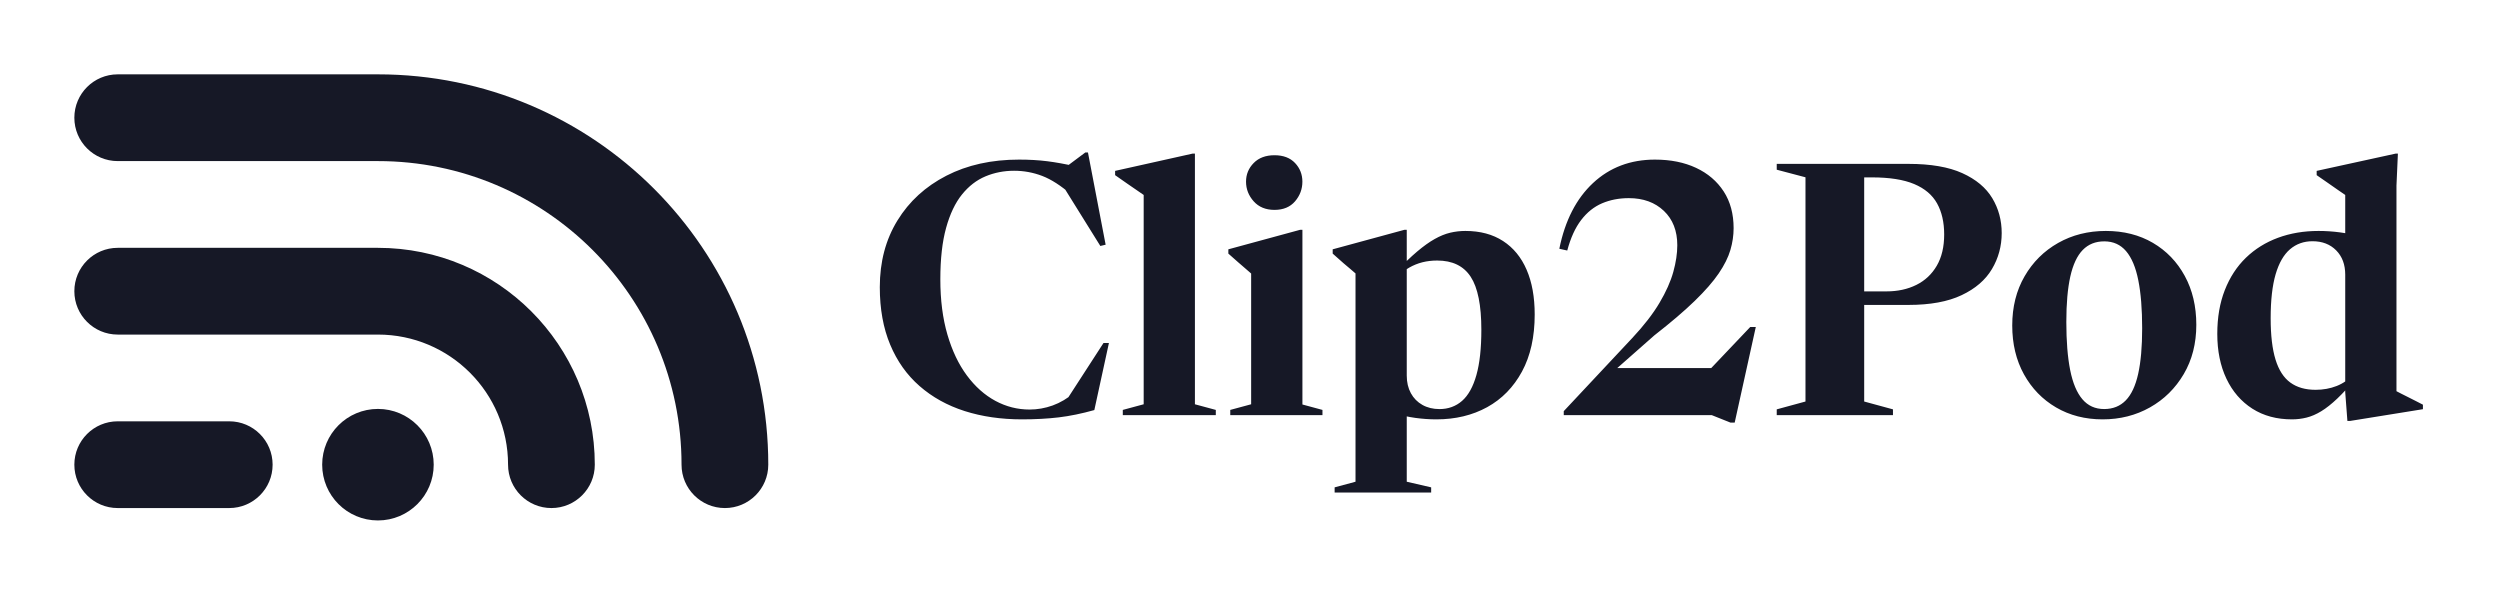
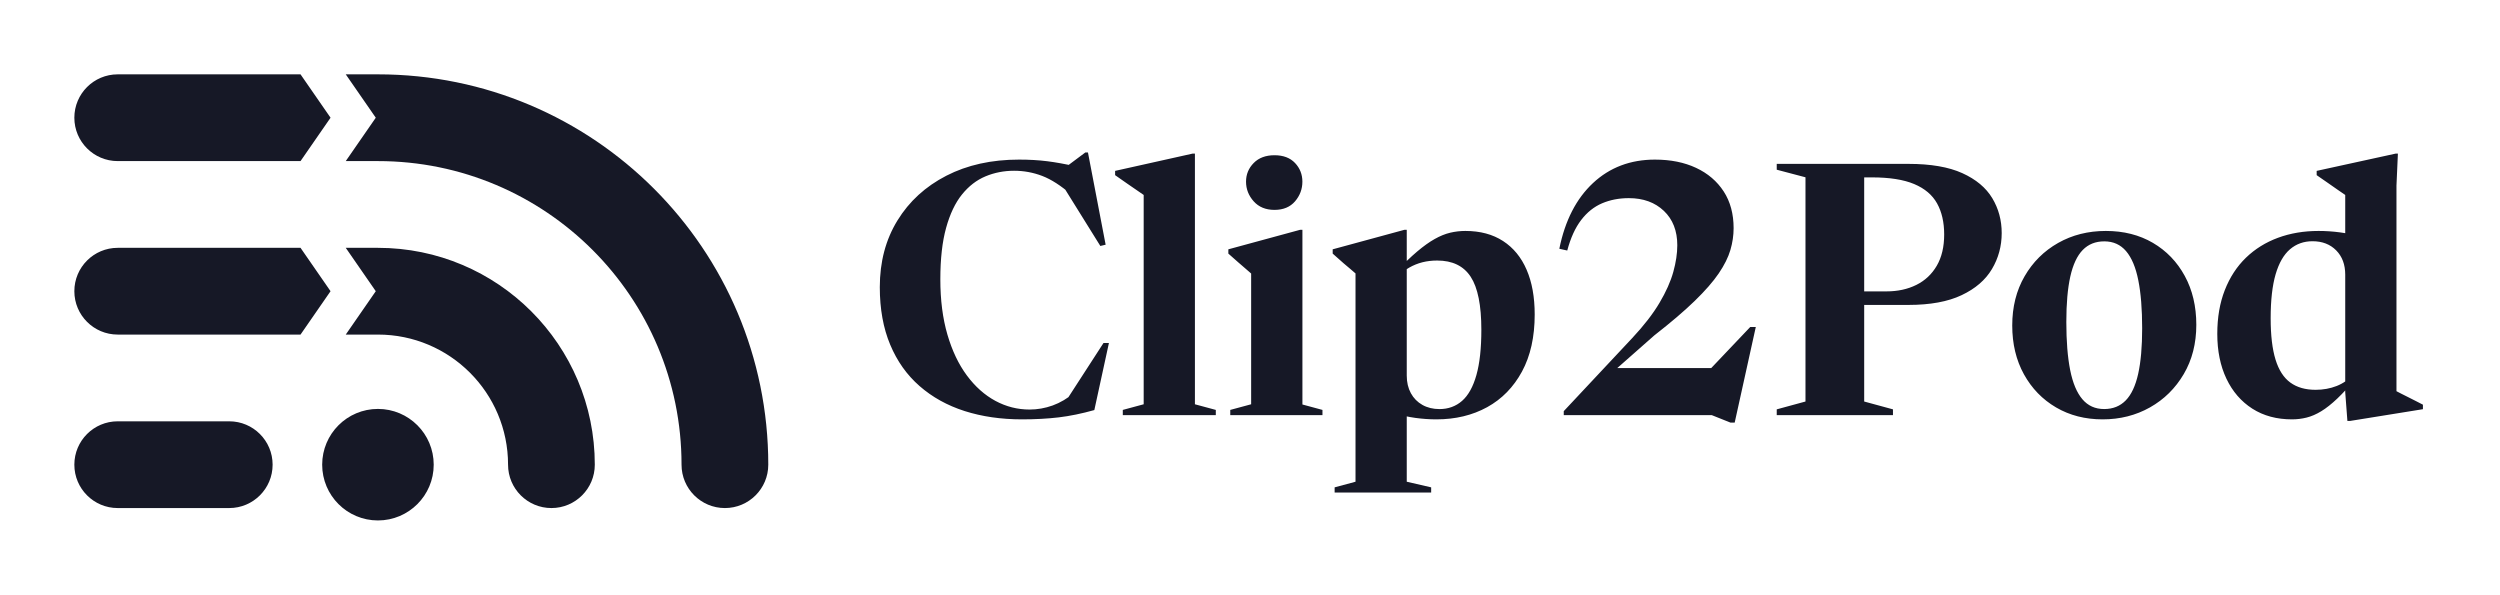
<svg xmlns="http://www.w3.org/2000/svg" viewBox="-8 29 807 192" width="807" height="192" role="img" aria-labelledby="t">
-   <path fill="#161826" d="M30 53H114A14 14 0 0 1 114 81H30A14 14 0 0 1 30 53ZM114 53A126 126 0 0 1 240 179A14 14 0 0 1 212 179A98 98 0 0 0 114 81ZM30 109H114A14 14 0 0 1 114 137H30A14 14 0 0 1 30 109ZM114 109A70 70 0 0 1 184 179A14 14 0 0 1 156 179A42 42 0 0 0 114 137ZM30 165H66A14 14 0 0 1 66 193H30A14 14 0 0 1 30 165ZM96 179A18 18 0 1 1 132 179A18 18 0 1 1 96 179Z" />
+   <path fill="#161826" d="M30 53H89.01L98.7 67L89.01 81H30A14 14 0 0 1 30 53ZM103.61 53H114A126 126 0 0 1 240 179A14 14 0 0 1 212 179A98 98 0 0 0 114 81H103.61L113.3 67ZM30 109H89.01L98.7 123L89.01 137H30A14 14 0 0 1 30 109ZM103.61 109H114A70 70 0 0 1 184 179A14 14 0 0 1 156 179A42 42 0 0 0 114 137H103.61L113.3 123ZM30 165H66A14 14 0 0 1 66 193H30A14 14 0 0 1 30 165ZM96 179A18 18 0 1 1 132 179A18 18 0 1 1 96 179Z" />
  <path fill="#161826" d="M324.35 161.2Q328.15 161.2 331.79 159.89Q335.44 158.58 338.91 155.67L336.24 158.21L348.21 139.72H349.96L345.25 161.37Q339.15 163.08 333.75 163.73Q328.35 164.37 321.89 164.37Q311.79 164.37 303.39 161.69Q294.99 159 288.84 153.62Q282.69 148.25 279.35 140.25Q276 132.26 276 121.68Q276 109.44 281.69 100.18Q287.37 90.92 297.49 85.72Q307.61 80.52 320.96 80.52Q325.86 80.52 330.01 81.04Q334.17 81.56 339.13 82.69L334.8 83.85L342.35 78.21H343.19L348.9 107.99L347.19 108.4L334.21 87.54L337.87 91.87Q332.81 87.47 328.43 85.79Q324.05 84.12 319.36 84.12Q314.44 84.12 310.13 85.92Q305.81 87.72 302.53 91.78Q299.26 95.83 297.4 102.56Q295.54 109.28 295.54 119.16Q295.54 129.18 297.82 136.99Q300.1 144.8 304.1 150.19Q308.11 155.59 313.31 158.4Q318.51 161.2 324.35 161.2ZM377.72 159.5 384.46 161.32V163H354.44V161.32L361.18 159.5V91.93Q360.44 91.42 359.12 90.51Q357.8 89.6 355.98 88.35Q354.17 87.09 351.96 85.54V84.16L376.94 78.59H377.72V89.52ZM403.4 96.75Q399.16 96.75 396.69 93.99Q394.22 91.22 394.22 87.64Q394.22 84.13 396.69 81.62Q399.16 79.11 403.4 79.11Q407.67 79.11 410.04 81.62Q412.41 84.13 412.41 87.64Q412.41 91.22 410.04 93.99Q407.67 96.75 403.4 96.75ZM412.42 103.19V114.8V159.57L418.89 161.32V163H389.13V161.32L395.87 159.5V117.29Q395.25 116.72 394.18 115.82Q393.11 114.92 391.69 113.67Q390.26 112.42 388.51 110.86V109.48L411.64 103.19ZM470.18 135.45Q470.18 123.61 466.75 118.36Q463.33 113.1 455.91 113.1Q453.41 113.1 451.16 113.66Q448.92 114.23 446.9 115.38Q444.89 116.54 443.03 118.37L442.54 116.83Q446.38 112.8 449.45 110.2Q452.53 107.6 455.12 106.15Q457.72 104.69 460.12 104.12Q462.52 103.55 465.02 103.55Q472.18 103.55 477.18 106.8Q482.19 110.05 484.79 116.07Q487.4 122.08 487.4 130.52Q487.4 141.36 483.3 148.93Q479.2 156.5 472.05 160.44Q464.89 164.37 455.66 164.37Q452.3 164.37 448.89 163.9Q445.49 163.43 442.24 162.44Q439 161.44 436.05 159.88H446.1V184.5L453.98 186.32V188H422.82V186.32L429.56 184.5V117.26Q428.82 116.59 427.92 115.85Q427.03 115.11 425.66 113.94Q424.29 112.77 422.19 110.86V109.48L445.32 103.19H446.1V113.73V150.26Q446.1 153.49 447.43 155.93Q448.76 158.36 451.16 159.71Q453.55 161.05 456.65 161.05Q460.93 161.05 463.96 158.4Q466.98 155.75 468.58 150.08Q470.18 144.42 470.18 135.45ZM538.49 154.02 556.97 134.56H558.77L551.96 165.41H550.58L544.55 163H496.78V161.72L518.88 138.13Q524.54 132.08 527.69 126.75Q530.85 121.43 532.14 116.78Q533.43 112.13 533.43 108.16Q533.43 101.19 529.1 97.07Q524.77 92.96 517.78 92.96Q513.07 92.96 509.16 94.62Q505.25 96.29 502.4 100.02Q499.54 103.75 497.91 109.87L495.35 109.3Q498.11 95.66 506.22 88.09Q514.34 80.52 526.22 80.52Q533.8 80.52 539.5 83.19Q545.2 85.86 548.41 90.8Q551.61 95.74 551.61 102.65Q551.61 106.16 550.57 109.7Q549.53 113.24 546.81 117.25Q544.08 121.26 539.04 126.15Q533.99 131.05 526.01 137.27L510.97 150.53L511.96 147.82H550.51ZM619.58 104.69Q619.58 98.79 617.29 94.67Q615.01 90.56 609.9 88.41Q604.79 86.26 596.26 86.26H583.24L583.77 81.9H608.06Q618.82 81.9 625.43 84.89Q632.05 87.89 635.1 92.96Q638.15 98.03 638.15 104.24Q638.15 110.55 635 115.85Q631.86 121.14 625.21 124.28Q618.57 127.43 608.06 127.43H583.77L583.24 123.06H600.94Q606.38 123.06 610.59 120.97Q614.81 118.88 617.19 114.78Q619.58 110.68 619.58 104.69ZM593.76 81.9V158.61L603.05 161.14V163H565.53V161.14L574.81 158.61V86.23L565.53 83.78V81.9ZM671.22 161.04Q675.47 161.04 678.19 158.25Q680.91 155.47 682.2 149.69Q683.49 143.91 683.49 134.98Q683.49 125.68 682.24 119.45Q681 113.23 678.3 110.07Q675.6 106.91 671.27 106.91Q667.02 106.91 664.31 109.69Q661.6 112.47 660.3 118.24Q659.01 124.01 659.01 132.94Q659.01 142.21 660.25 148.46Q661.5 154.72 664.2 157.88Q666.89 161.04 671.22 161.04ZM670.72 164.37Q662.29 164.37 655.7 160.52Q649.11 156.66 645.33 149.83Q641.55 142.99 641.55 134.07Q641.55 125.06 645.54 118.18Q649.52 111.3 656.37 107.42Q663.21 103.55 671.77 103.55Q680.38 103.55 686.95 107.39Q693.52 111.24 697.24 118.07Q700.97 124.9 700.97 133.85Q700.97 142.87 696.91 149.76Q692.86 156.65 686.01 160.51Q679.16 164.37 670.72 164.37ZM749.04 117.66Q749.04 112.78 746.12 109.82Q743.2 106.87 738.49 106.87Q734.25 106.87 731.22 109.46Q728.18 112.06 726.57 117.53Q724.97 123.01 724.97 131.73Q724.97 139.99 726.54 145.08Q728.12 150.18 731.33 152.5Q734.54 154.83 739.47 154.83Q743.14 154.83 746.27 153.6Q749.39 152.38 752.09 149.53L752.58 151Q749.22 155.05 746.47 157.66Q743.72 160.27 741.31 161.74Q738.9 163.21 736.58 163.79Q734.27 164.37 731.85 164.37Q724.47 164.37 719.06 160.92Q713.65 157.46 710.69 151.25Q707.74 145.04 707.74 136.77Q707.74 128.83 710.17 122.64Q712.59 116.45 716.98 112.2Q721.38 107.95 727.35 105.75Q733.32 103.55 740.42 103.55Q743.93 103.55 747.42 104.02Q750.9 104.49 754.27 105.48Q757.64 106.48 760.63 108.07L749.04 108.98V91.93Q748.36 91.48 746.78 90.38Q745.21 89.28 743.33 87.97Q741.46 86.67 739.82 85.54V84.16L765.29 78.59H766.04L765.58 88.9V155.28Q766.09 155.55 767.14 156.09Q768.19 156.63 769.47 157.26Q770.75 157.9 771.98 158.53Q773.21 159.17 774.12 159.63V161.09L750.6 164.88H749.74L749.04 155.64Z" />
</svg>
